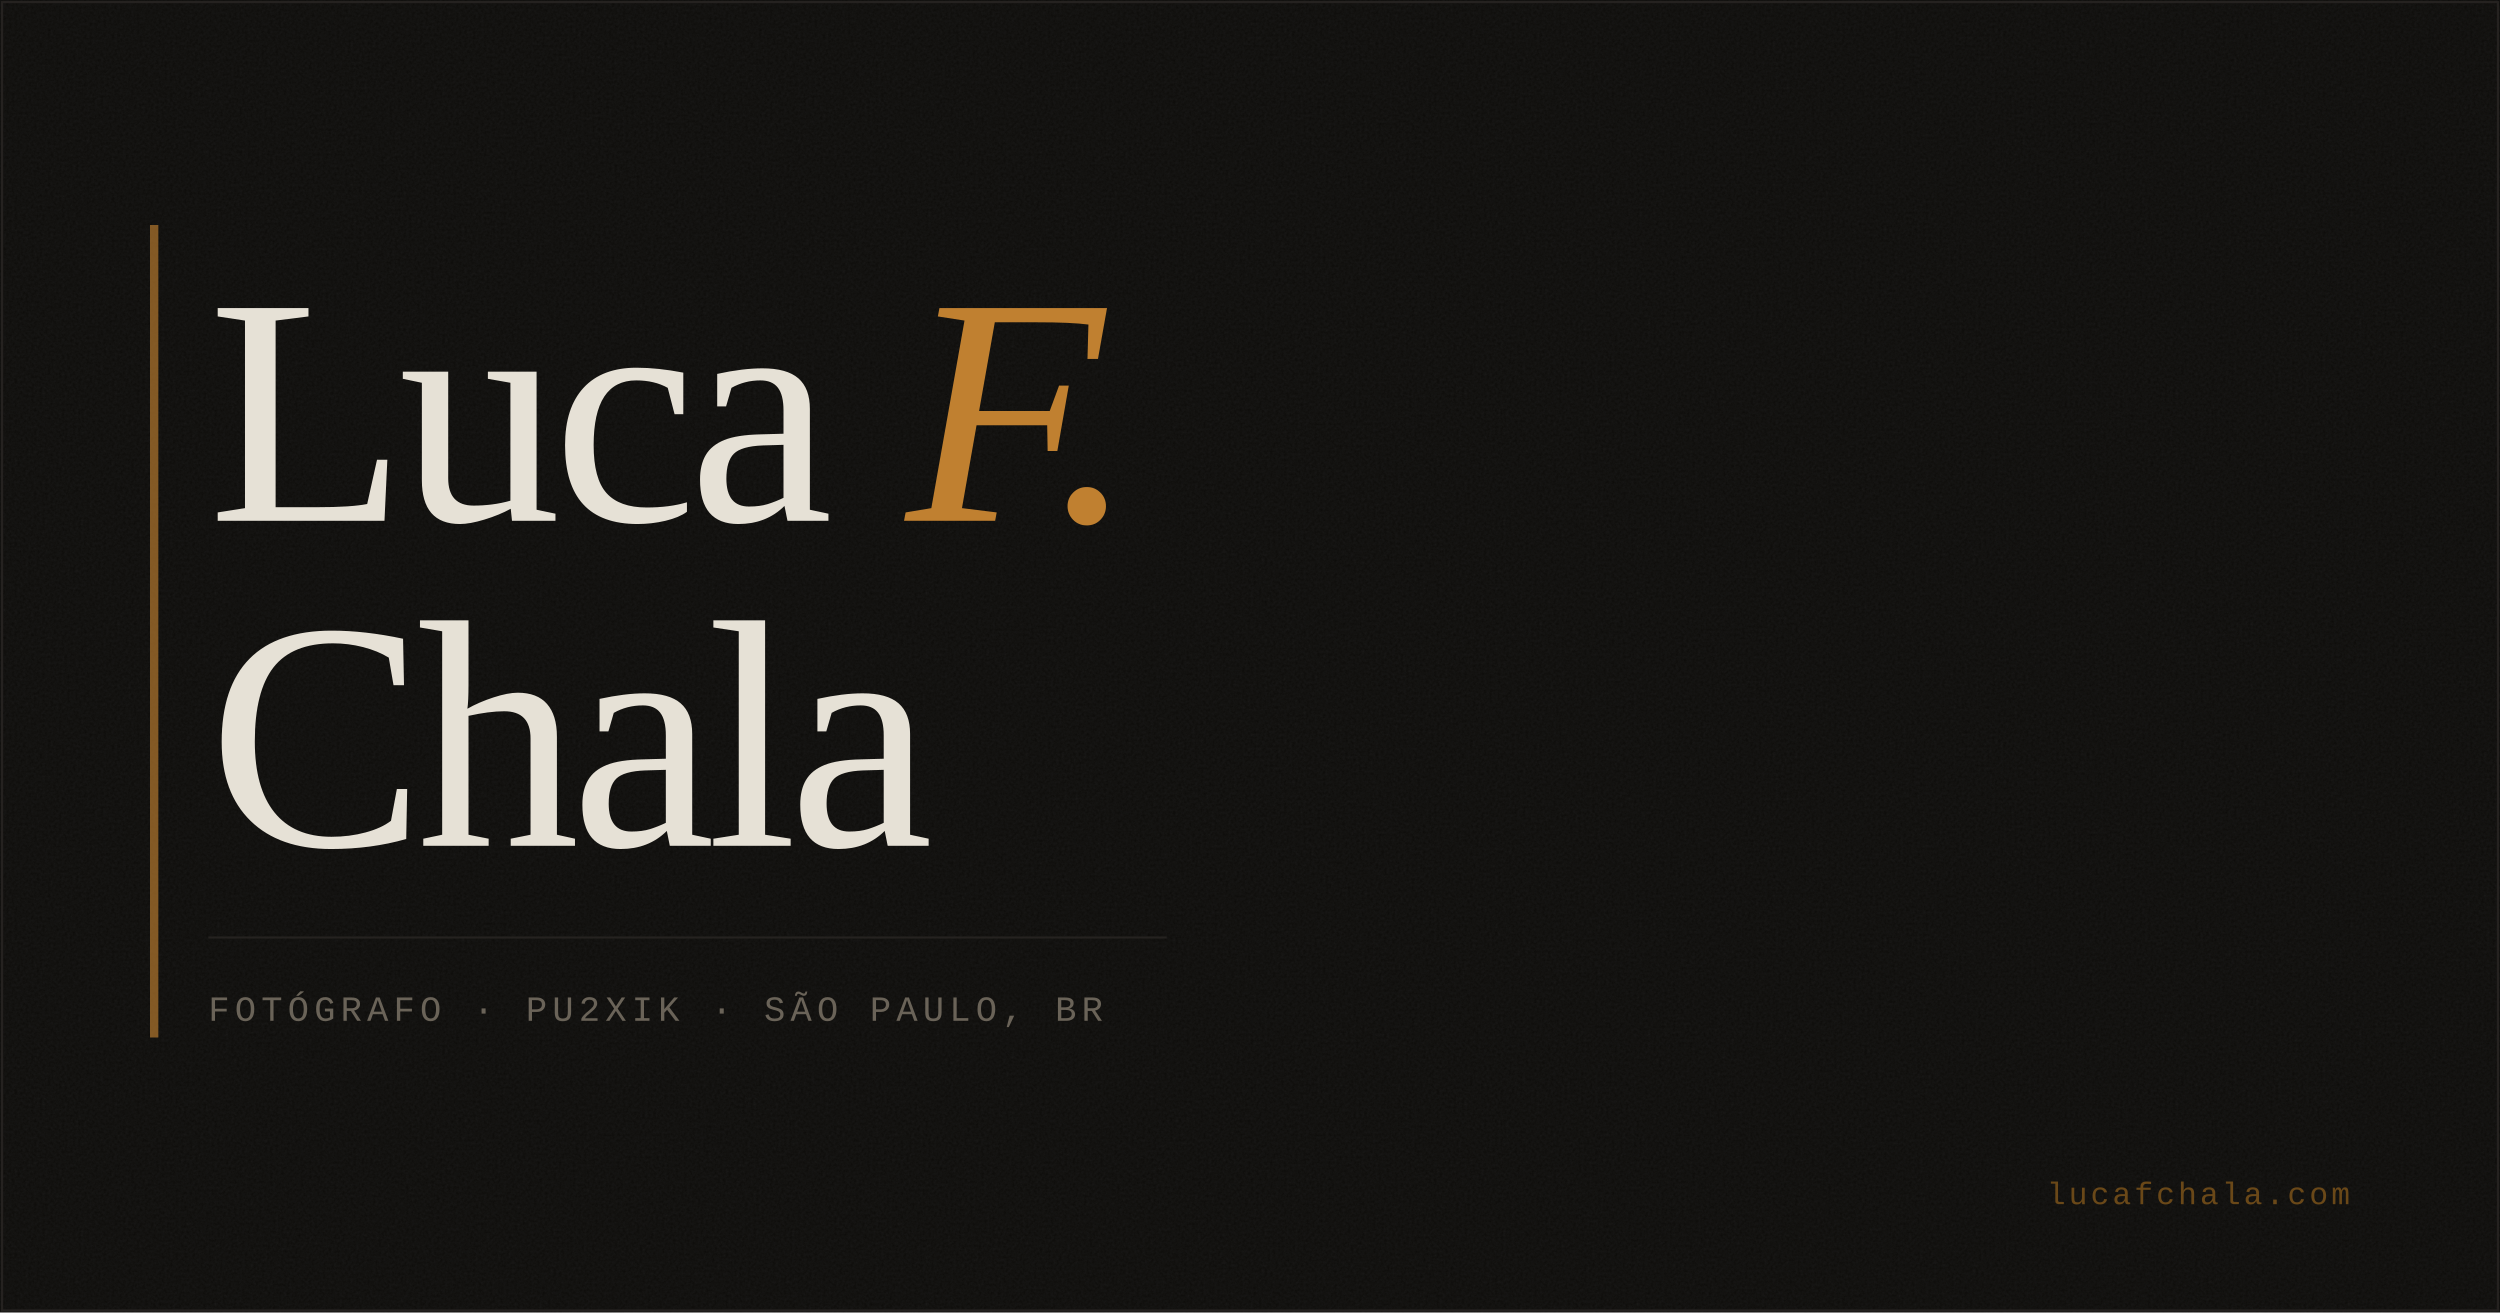
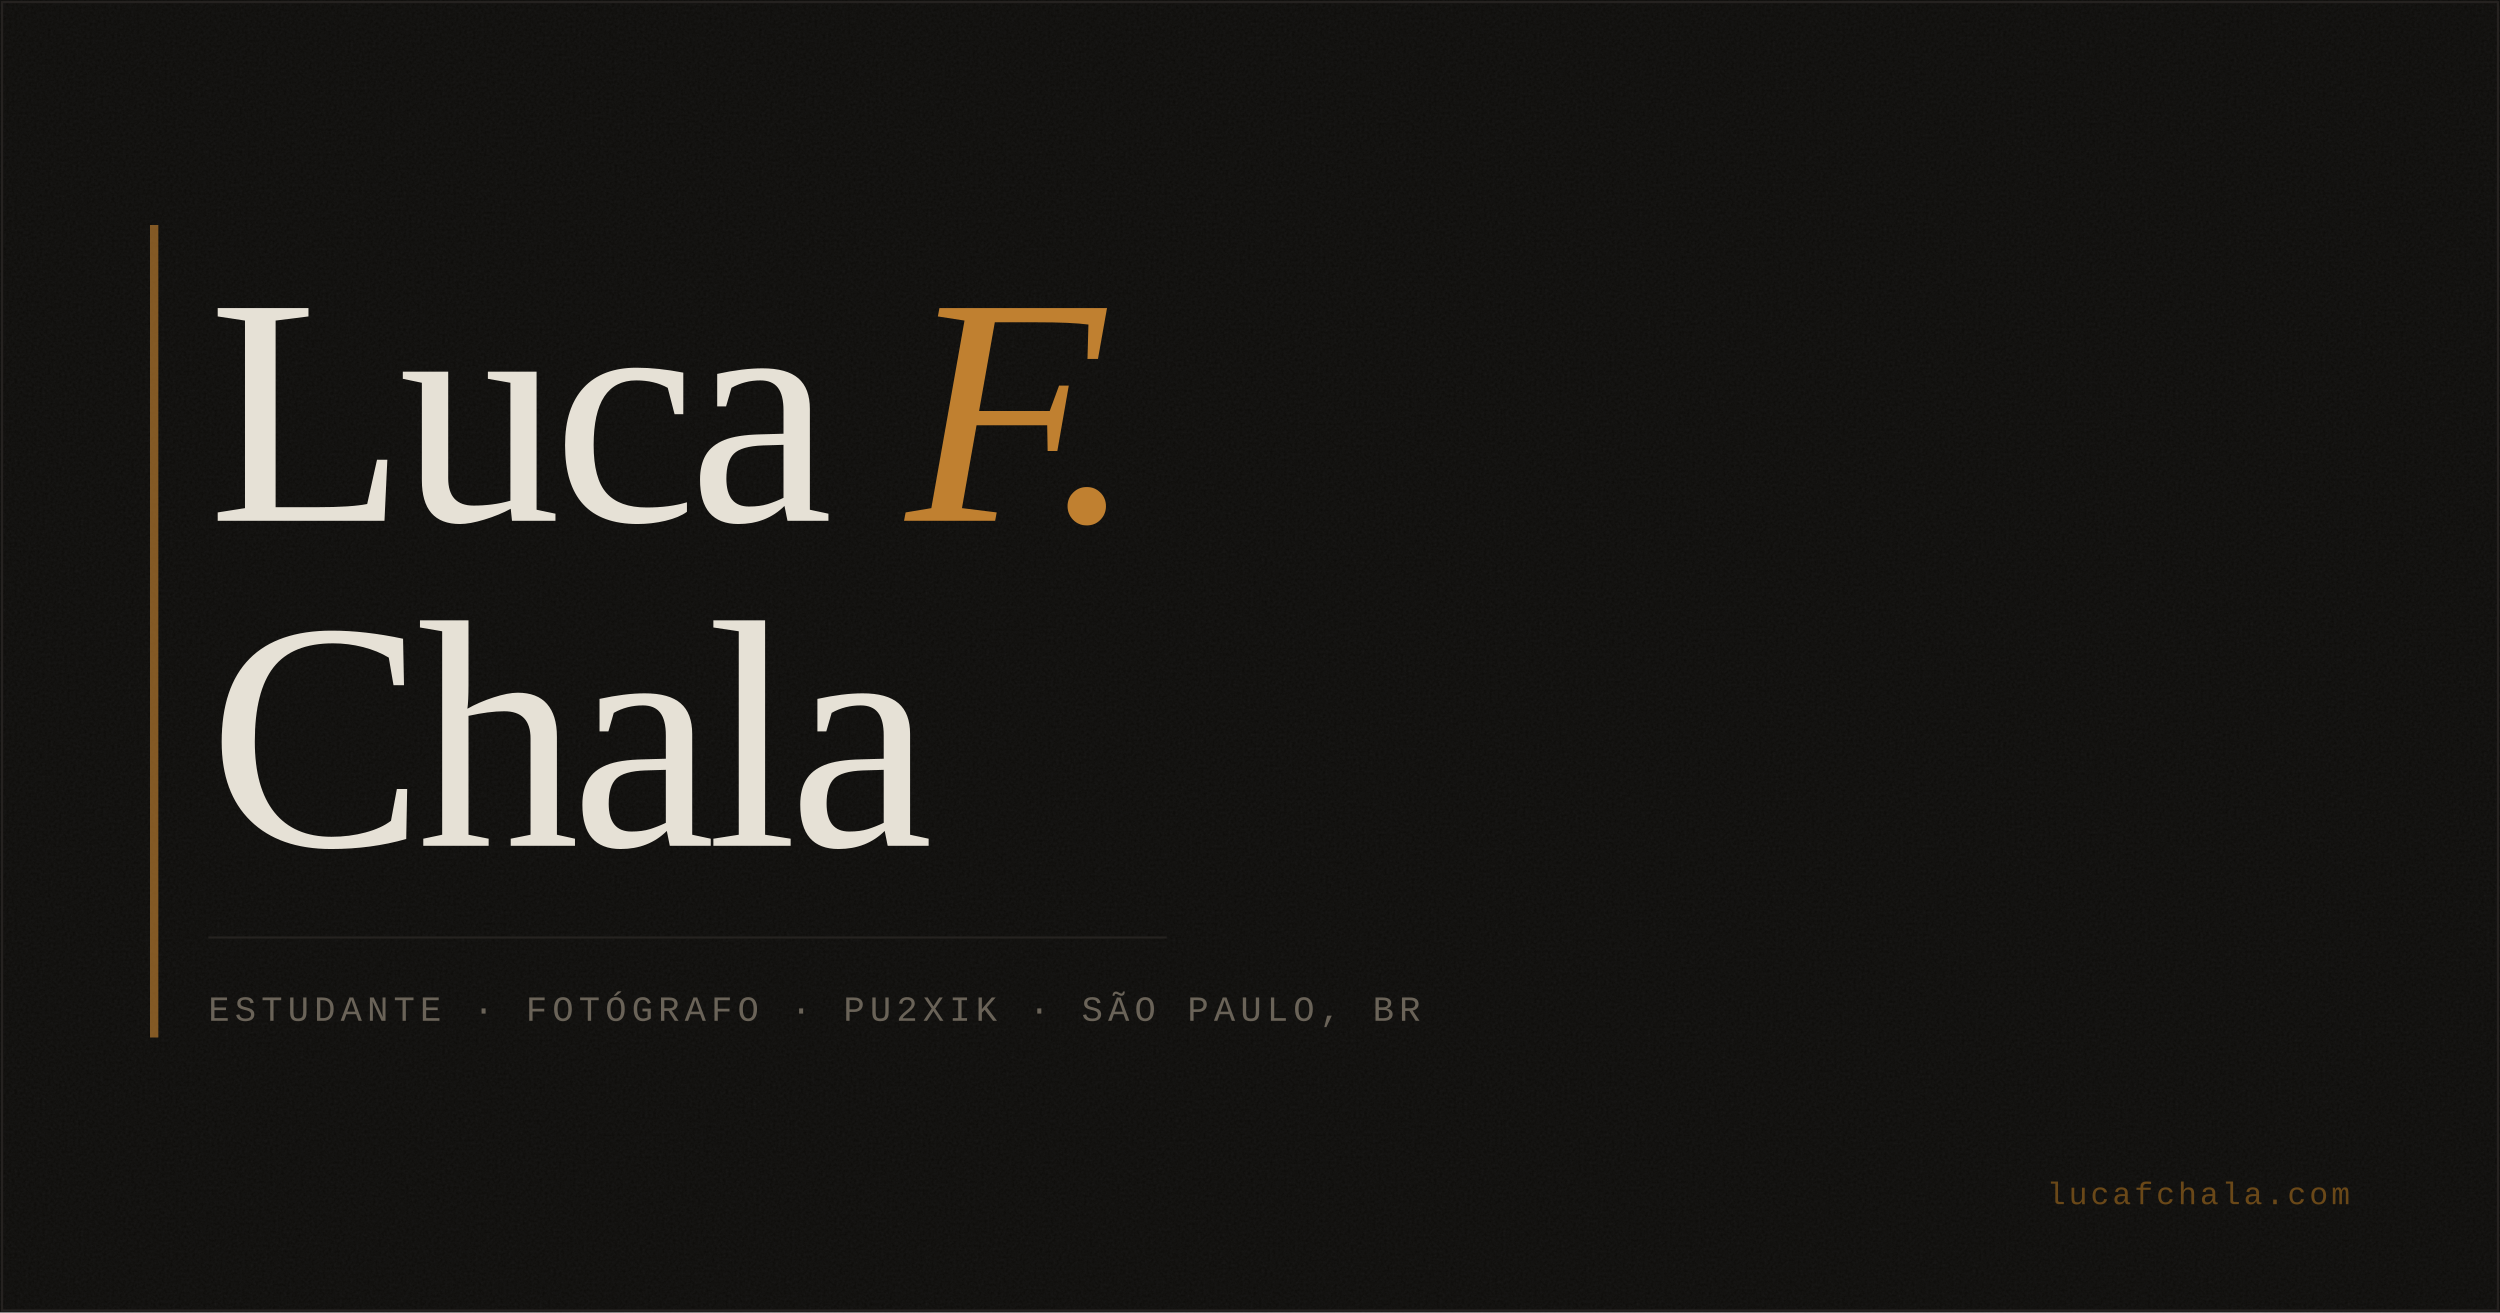
<svg xmlns="http://www.w3.org/2000/svg" width="1200" height="630" viewBox="0 0 1200 630" xml:space="preserve">
  <defs>
    <filter id="noise" x="0%" y="0%" width="100%" height="100%">
      <feTurbulence type="fractalNoise" baseFrequency="0.75" numOctaves="4" stitchTiles="stitch" />
      <feColorMatrix type="saturate" values="0" />
    </filter>
  </defs>
  <rect width="1200" height="630" fill="#0d0c0a" />
  <rect width="1200" height="630" filter="url(#noise)" opacity="0.07" />
  <rect x="1" y="1" width="1198" height="628" fill="none" stroke="#252220" stroke-width="1" />
  <rect x="72" y="108" width="4" height="390" fill="#c08030" opacity="0.65" />
  <text x="100" y="250" font-family="Georgia, 'Times New Roman', serif" font-size="156" font-weight="300" letter-spacing="-4" fill="#e6e1d6">Luca <tspan font-style="italic" fill="#c08030">F.</tspan>
  </text>
  <text x="100" y="406" font-family="Georgia, 'Times New Roman', serif" font-size="156" font-weight="300" letter-spacing="-4" fill="#e6e1d6">Chala</text>
  <line x1="100" y1="450" x2="560" y2="450" stroke="#252220" stroke-width="1" />
-   <text x="100" y="490" font-family="'Courier New', Courier, monospace" font-size="17" fill="#6a6358" letter-spacing="2.5">FOTÓGRAFO · PU2XIK · SÃO PAULO, BR</text>
+   <text x="100" y="490" font-family="'Courier New', Courier, monospace" font-size="17" fill="#6a6358" letter-spacing="2.5">ESTUDANTE · FOTÓGRAFO · PU2XIK · SÃO PAULO, BR</text>
  <text x="1128" y="578" font-family="'Courier New', Courier, monospace" font-size="15" fill="#6a4818" text-anchor="end" letter-spacing="1.5">lucafchala.com</text>
</svg>
